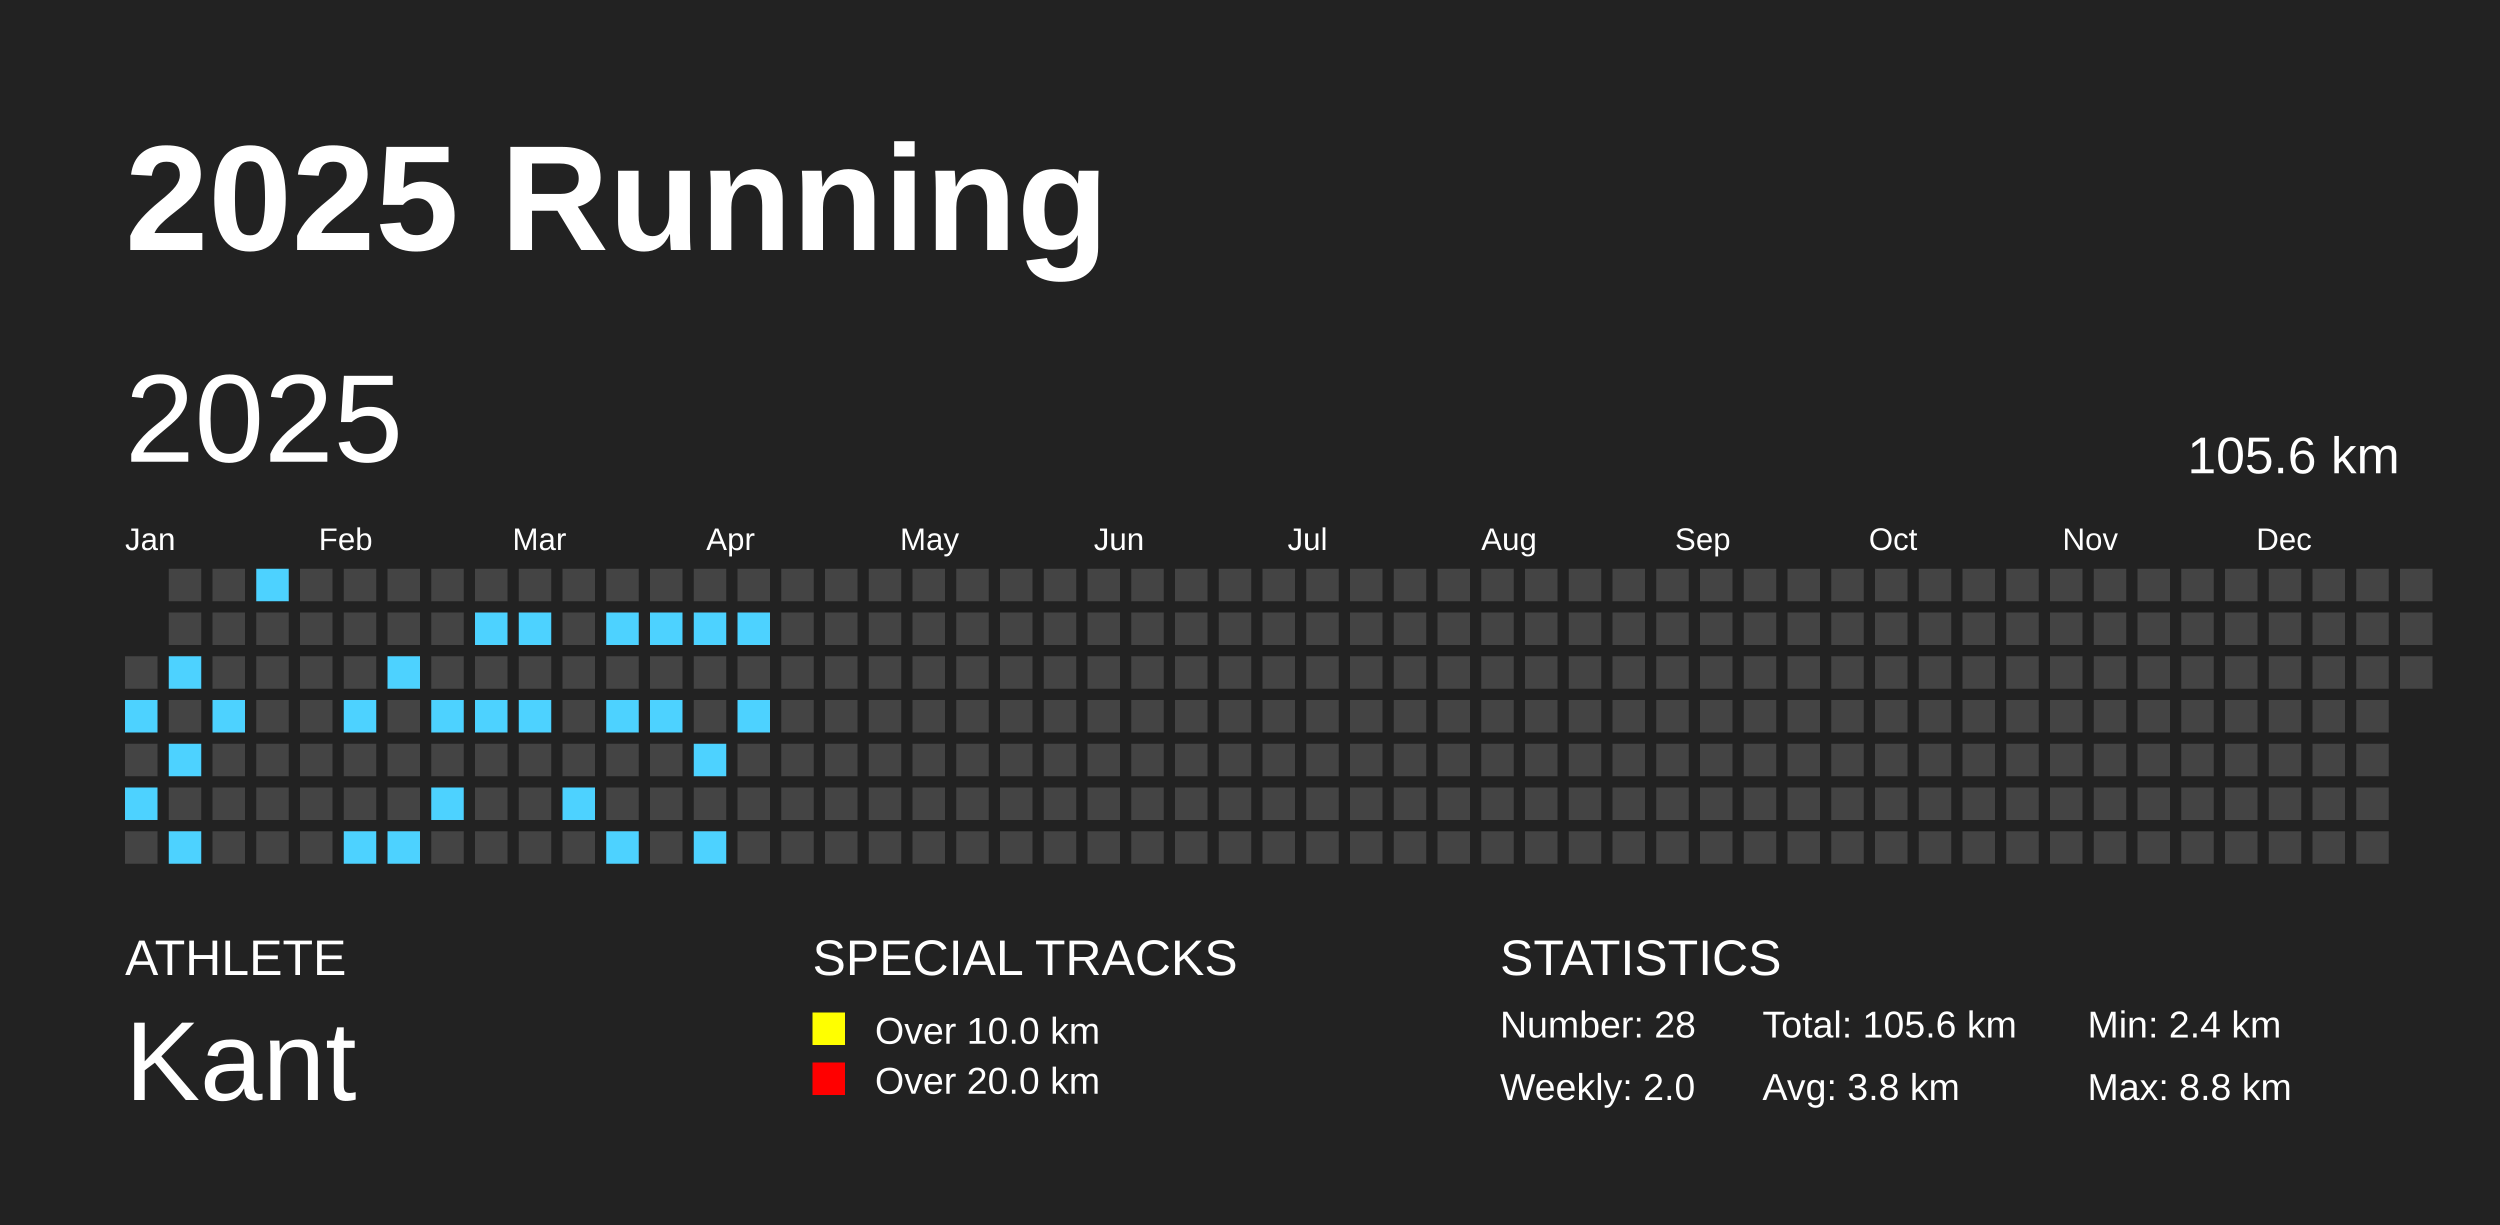
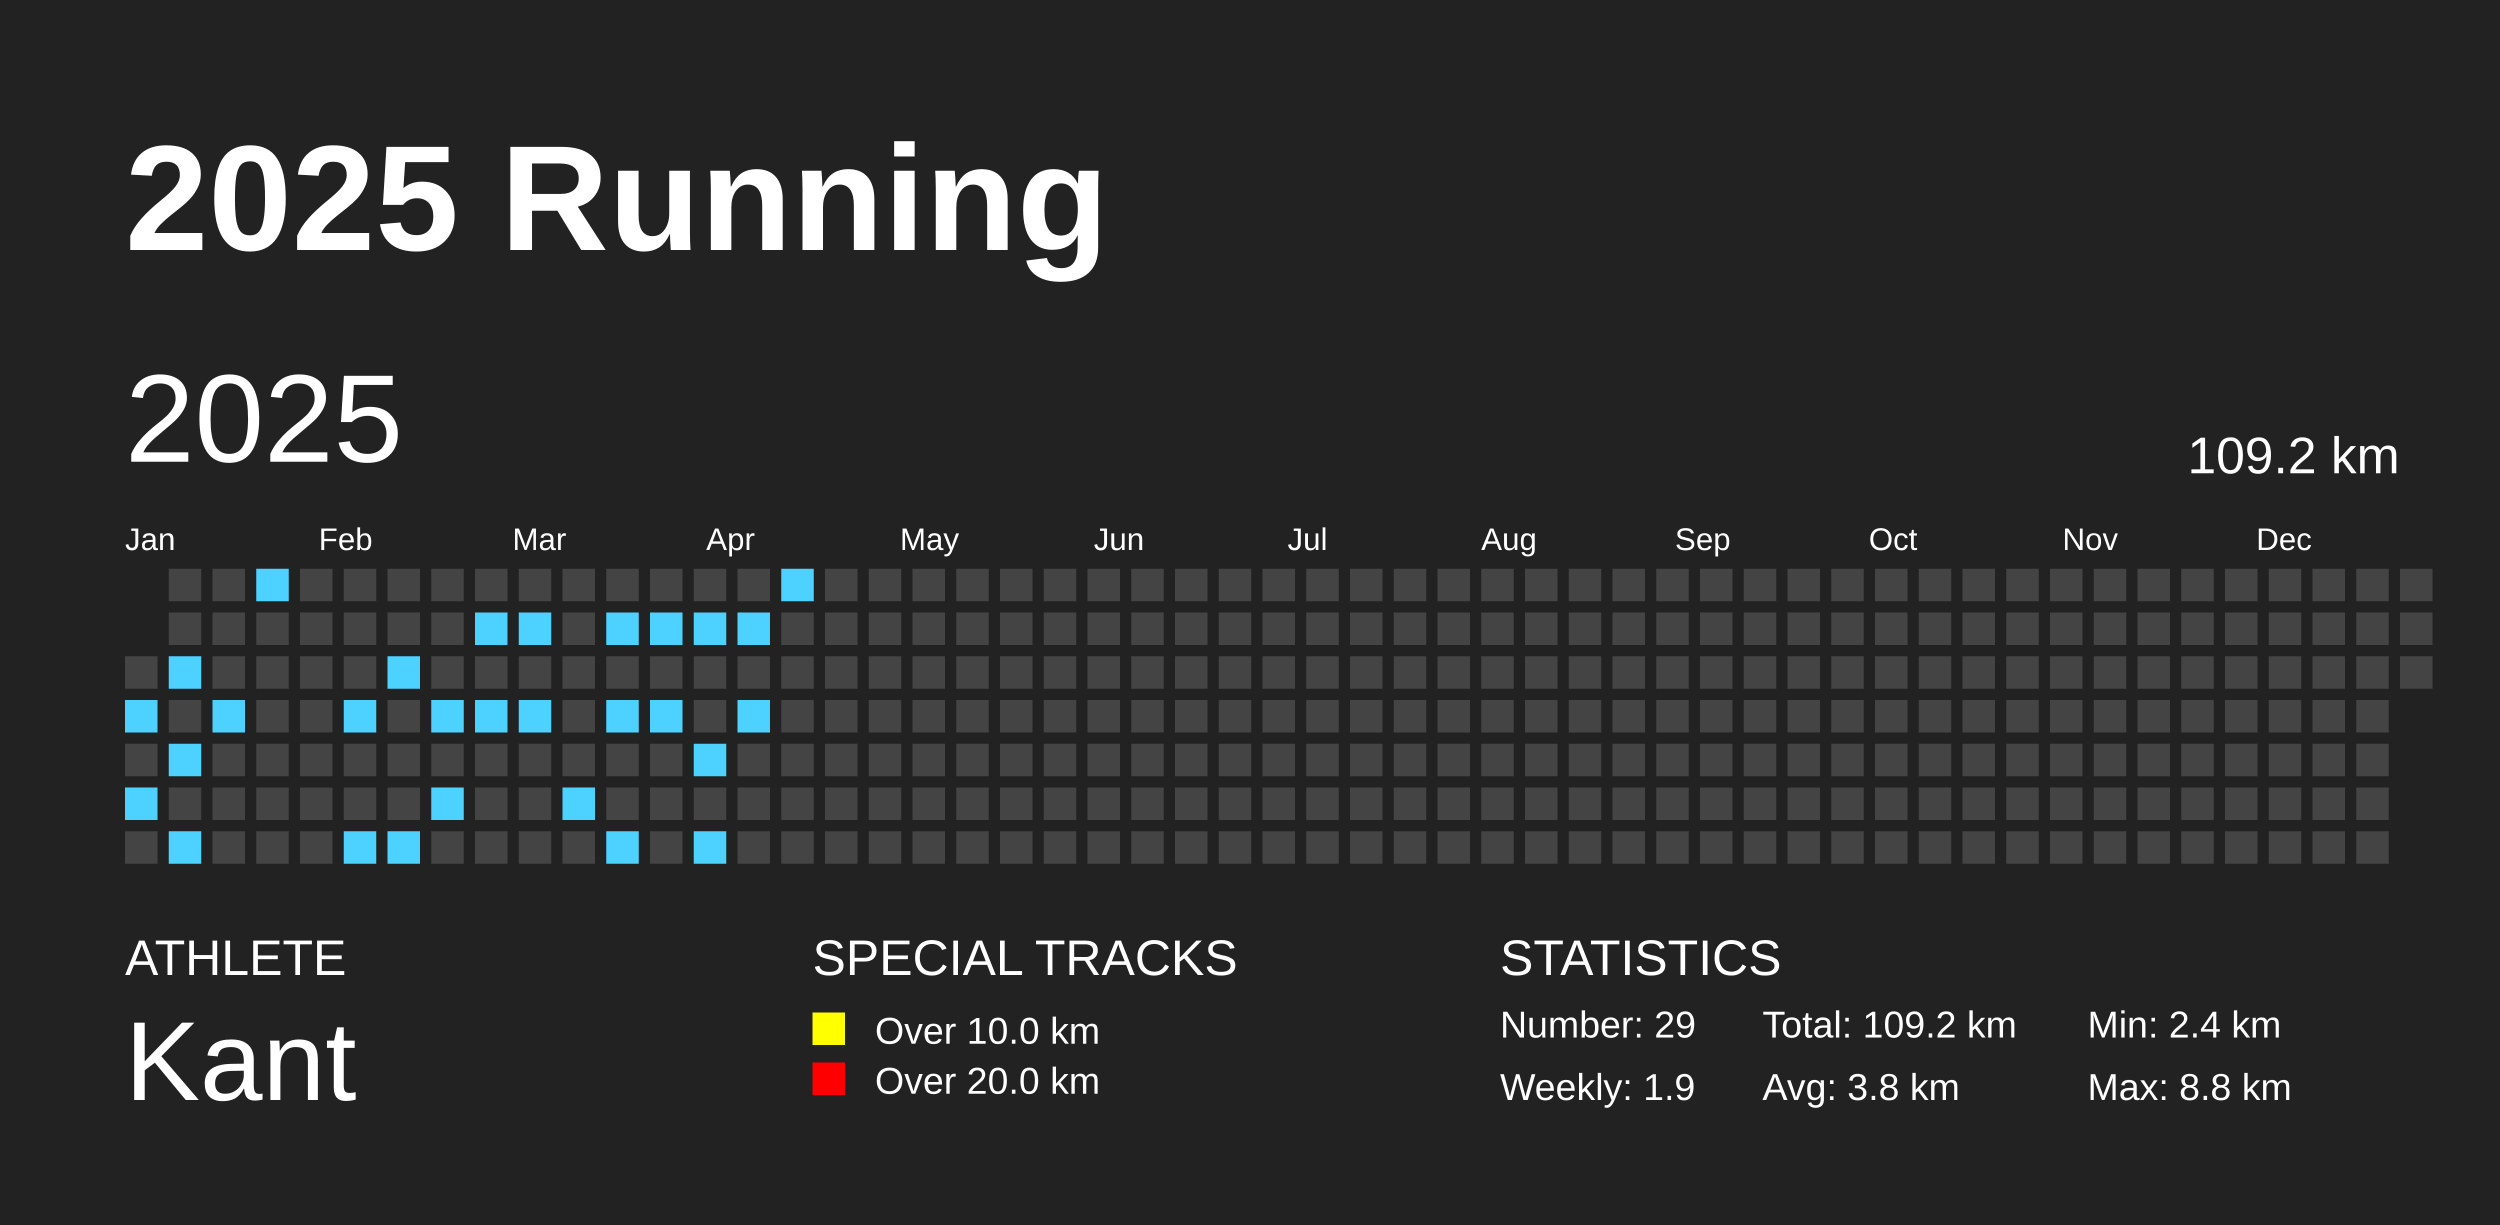
<svg xmlns="http://www.w3.org/2000/svg" baseProfile="full" height="98mm" version="1.1" viewBox="0,0,200,98" width="200mm">
  <defs />
  <rect fill="#222222" height="98" width="200" x="0" y="0" />
  <text fill="#FFFFFF" style="font-size:12px; font-family:Arial; font-weight:bold;" x="10" y="20">2025 Running</text>
  <text fill="#FFFFFF" style="font-size:4px; font-family:Arial" x="10" y="78">ATHLETE</text>
  <text fill="#FFFFFF" style="font-size:9px; font-family:Arial" x="10" y="88">Kant</text>
  <text fill="#FFFFFF" style="font-size:4px; font-family:Arial" x="65" y="78">SPECIAL TRACKS</text>
  <rect fill="yellow" height="2.6" width="2.6" x="65" y="81" />
  <text fill="#FFFFFF" style="font-size:3px; font-family:Arial" x="70" y="83.5">Over 10.0 km</text>
  <rect fill="red" height="2.6" width="2.6" x="65" y="85" />
  <text fill="#FFFFFF" style="font-size:3px; font-family:Arial" x="70" y="87.5">Over 20.0 km</text>
  <text fill="#FFFFFF" style="font-size:4px; font-family:Arial" x="120" y="78">STATISTICS</text>
-   <text fill="#FFFFFF" style="font-size:3px; font-family:Arial" x="120" y="83">Number: 28</text>
-   <text fill="#FFFFFF" style="font-size:3px; font-family:Arial" x="120" y="88">Weekly: 2.0</text>
-   <text fill="#FFFFFF" style="font-size:3px; font-family:Arial" x="141" y="83">Total: 105.6 km</text>
+   <text fill="#FFFFFF" style="font-size:3px; font-family:Arial" x="120" y="83">Number: 29</text>
+   <text fill="#FFFFFF" style="font-size:3px; font-family:Arial" x="120" y="88">Weekly: 1.9</text>
+   <text fill="#FFFFFF" style="font-size:3px; font-family:Arial" x="141" y="83">Total: 109.2 km</text>
  <text fill="#FFFFFF" style="font-size:3px; font-family:Arial" x="141" y="88">Avg: 3.8 km</text>
  <text fill="#FFFFFF" style="font-size:3px; font-family:Arial" x="167" y="83">Min: 2.4 km</text>
  <text fill="#FFFFFF" style="font-size:3px; font-family:Arial" x="167" y="88">Max: 8.8 km</text>
  <text dominant-baseline="hanging" fill="#FFFFFF" style="font-size:10.0px; font-family:Arial;" x="10" y="30">2025</text>
-   <text dominant-baseline="hanging" fill="#FFFFFF" style="font-size:4.125px; font-family:Arial;" x="175" y="35">105.6 km</text>
+   <text dominant-baseline="hanging" fill="#FFFFFF" style="font-size:4.125px; font-family:Arial;" x="175" y="35">109.2 km</text>
  <text fill="#FFFFFF" style="font-size:2.5px; font-family:Arial" x="10.0" y="44">Jan</text>
  <text fill="#FFFFFF" style="font-size:2.5px; font-family:Arial" x="25.5" y="44">Feb</text>
  <text fill="#FFFFFF" style="font-size:2.5px; font-family:Arial" x="41.0" y="44">Mar</text>
  <text fill="#FFFFFF" style="font-size:2.5px; font-family:Arial" x="56.5" y="44">Apr</text>
  <text fill="#FFFFFF" style="font-size:2.5px; font-family:Arial" x="72.0" y="44">May</text>
  <text fill="#FFFFFF" style="font-size:2.5px; font-family:Arial" x="87.5" y="44">Jun</text>
  <text fill="#FFFFFF" style="font-size:2.5px; font-family:Arial" x="103.0" y="44">Jul</text>
  <text fill="#FFFFFF" style="font-size:2.5px; font-family:Arial" x="118.5" y="44">Aug</text>
  <text fill="#FFFFFF" style="font-size:2.5px; font-family:Arial" x="134.0" y="44">Sep</text>
  <text fill="#FFFFFF" style="font-size:2.5px; font-family:Arial" x="149.5" y="44">Oct</text>
  <text fill="#FFFFFF" style="font-size:2.5px; font-family:Arial" x="165.0" y="44">Nov</text>
  <text fill="#FFFFFF" style="font-size:2.5px; font-family:Arial" x="180.5" y="44">Dec</text>
  <rect fill="#444444" height="2.6" width="2.6" x="10.0" y="52.5" />
  <rect fill="#4DD2FF" height="2.6" width="2.6" x="10.0" y="56.0" />
  <rect fill="#444444" height="2.6" width="2.6" x="10.0" y="59.5" />
  <rect fill="#4DD2FF" height="2.6" width="2.6" x="10.0" y="63.0" />
  <rect fill="#444444" height="2.6" width="2.6" x="10.0" y="66.5" />
  <rect fill="#444444" height="2.6" width="2.6" x="13.5" y="45.5" />
  <rect fill="#444444" height="2.6" width="2.6" x="13.5" y="49.0" />
  <rect fill="#4DD2FF" height="2.6" width="2.6" x="13.5" y="52.5" />
  <rect fill="#444444" height="2.6" width="2.6" x="13.5" y="56.0" />
  <rect fill="#4DD2FF" height="2.6" width="2.6" x="13.5" y="59.5" />
  <rect fill="#444444" height="2.6" width="2.6" x="13.5" y="63.0" />
  <rect fill="#4DD2FF" height="2.6" width="2.6" x="13.5" y="66.5" />
  <rect fill="#444444" height="2.6" width="2.6" x="17.0" y="45.5" />
  <rect fill="#444444" height="2.6" width="2.6" x="17.0" y="49.0" />
  <rect fill="#444444" height="2.6" width="2.6" x="17.0" y="52.5" />
  <rect fill="#4DD2FF" height="2.6" width="2.6" x="17.0" y="56.0" />
  <rect fill="#444444" height="2.6" width="2.6" x="17.0" y="59.5" />
  <rect fill="#444444" height="2.6" width="2.6" x="17.0" y="63.0" />
  <rect fill="#444444" height="2.6" width="2.6" x="17.0" y="66.5" />
  <rect fill="#4DD2FF" height="2.6" width="2.6" x="20.5" y="45.5" />
  <rect fill="#444444" height="2.6" width="2.6" x="20.5" y="49.0" />
  <rect fill="#444444" height="2.6" width="2.6" x="20.5" y="52.5" />
  <rect fill="#444444" height="2.6" width="2.6" x="20.5" y="56.0" />
  <rect fill="#444444" height="2.6" width="2.6" x="20.5" y="59.5" />
  <rect fill="#444444" height="2.6" width="2.6" x="20.5" y="63.0" />
  <rect fill="#444444" height="2.6" width="2.6" x="20.5" y="66.5" />
  <rect fill="#444444" height="2.6" width="2.6" x="24.0" y="45.5" />
  <rect fill="#444444" height="2.6" width="2.6" x="24.0" y="49.0" />
  <rect fill="#444444" height="2.6" width="2.6" x="24.0" y="52.5" />
  <rect fill="#444444" height="2.6" width="2.6" x="24.0" y="56.0" />
  <rect fill="#444444" height="2.6" width="2.6" x="24.0" y="59.5" />
  <rect fill="#444444" height="2.6" width="2.6" x="24.0" y="63.0" />
  <rect fill="#444444" height="2.6" width="2.6" x="24.0" y="66.5" />
  <rect fill="#444444" height="2.6" width="2.6" x="27.5" y="45.5" />
  <rect fill="#444444" height="2.6" width="2.6" x="27.5" y="49.0" />
  <rect fill="#444444" height="2.6" width="2.6" x="27.5" y="52.5" />
  <rect fill="#4DD2FF" height="2.6" width="2.6" x="27.5" y="56.0" />
  <rect fill="#444444" height="2.6" width="2.6" x="27.5" y="59.5" />
  <rect fill="#444444" height="2.6" width="2.6" x="27.5" y="63.0" />
  <rect fill="#4DD2FF" height="2.6" width="2.6" x="27.5" y="66.5" />
  <rect fill="#444444" height="2.6" width="2.6" x="31.0" y="45.5" />
  <rect fill="#444444" height="2.6" width="2.6" x="31.0" y="49.0" />
  <rect fill="#4DD2FF" height="2.6" width="2.6" x="31.0" y="52.5" />
  <rect fill="#444444" height="2.6" width="2.6" x="31.0" y="56.0" />
  <rect fill="#444444" height="2.6" width="2.6" x="31.0" y="59.5" />
  <rect fill="#444444" height="2.6" width="2.6" x="31.0" y="63.0" />
  <rect fill="#4DD2FF" height="2.6" width="2.6" x="31.0" y="66.5" />
  <rect fill="#444444" height="2.6" width="2.6" x="34.5" y="45.5" />
  <rect fill="#444444" height="2.6" width="2.6" x="34.5" y="49.0" />
  <rect fill="#444444" height="2.6" width="2.6" x="34.5" y="52.5" />
  <rect fill="#4DD2FF" height="2.6" width="2.6" x="34.5" y="56.0" />
  <rect fill="#444444" height="2.6" width="2.6" x="34.5" y="59.5" />
  <rect fill="#4DD2FF" height="2.6" width="2.6" x="34.5" y="63.0" />
  <rect fill="#444444" height="2.6" width="2.6" x="34.5" y="66.5" />
  <rect fill="#444444" height="2.6" width="2.6" x="38.0" y="45.5" />
  <rect fill="#4DD2FF" height="2.6" width="2.6" x="38.0" y="49.0" />
  <rect fill="#444444" height="2.6" width="2.6" x="38.0" y="52.5" />
  <rect fill="#4DD2FF" height="2.6" width="2.6" x="38.0" y="56.0" />
  <rect fill="#444444" height="2.6" width="2.6" x="38.0" y="59.5" />
  <rect fill="#444444" height="2.6" width="2.6" x="38.0" y="63.0" />
  <rect fill="#444444" height="2.6" width="2.6" x="38.0" y="66.5" />
  <rect fill="#444444" height="2.6" width="2.6" x="41.5" y="45.5" />
  <rect fill="#4DD2FF" height="2.6" width="2.6" x="41.5" y="49.0" />
  <rect fill="#444444" height="2.6" width="2.6" x="41.5" y="52.5" />
  <rect fill="#4DD2FF" height="2.6" width="2.6" x="41.5" y="56.0" />
  <rect fill="#444444" height="2.6" width="2.6" x="41.5" y="59.5" />
  <rect fill="#444444" height="2.6" width="2.6" x="41.5" y="63.0" />
  <rect fill="#444444" height="2.6" width="2.6" x="41.5" y="66.5" />
  <rect fill="#444444" height="2.6" width="2.6" x="45.0" y="45.5" />
  <rect fill="#444444" height="2.6" width="2.6" x="45.0" y="49.0" />
  <rect fill="#444444" height="2.6" width="2.6" x="45.0" y="52.5" />
  <rect fill="#444444" height="2.6" width="2.6" x="45.0" y="56.0" />
  <rect fill="#444444" height="2.6" width="2.6" x="45.0" y="59.5" />
  <rect fill="#4DD2FF" height="2.6" width="2.6" x="45.0" y="63.0" />
  <rect fill="#444444" height="2.6" width="2.6" x="45.0" y="66.5" />
  <rect fill="#444444" height="2.6" width="2.6" x="48.5" y="45.5" />
  <rect fill="#4DD2FF" height="2.6" width="2.6" x="48.5" y="49.0" />
  <rect fill="#444444" height="2.6" width="2.6" x="48.5" y="52.5" />
  <rect fill="#4DD2FF" height="2.6" width="2.6" x="48.5" y="56.0" />
  <rect fill="#444444" height="2.6" width="2.6" x="48.5" y="59.5" />
  <rect fill="#444444" height="2.6" width="2.6" x="48.5" y="63.0" />
  <rect fill="#4DD2FF" height="2.6" width="2.6" x="48.5" y="66.5" />
  <rect fill="#444444" height="2.6" width="2.6" x="52.0" y="45.5" />
  <rect fill="#4DD2FF" height="2.6" width="2.6" x="52.0" y="49.0" />
  <rect fill="#444444" height="2.6" width="2.6" x="52.0" y="52.5" />
  <rect fill="#4DD2FF" height="2.6" width="2.6" x="52.0" y="56.0" />
  <rect fill="#444444" height="2.6" width="2.6" x="52.0" y="59.5" />
  <rect fill="#444444" height="2.6" width="2.6" x="52.0" y="63.0" />
  <rect fill="#444444" height="2.6" width="2.6" x="52.0" y="66.5" />
  <rect fill="#444444" height="2.6" width="2.6" x="55.5" y="45.5" />
  <rect fill="#4DD2FF" height="2.6" width="2.6" x="55.5" y="49.0" />
  <rect fill="#444444" height="2.6" width="2.6" x="55.5" y="52.5" />
  <rect fill="#444444" height="2.6" width="2.6" x="55.5" y="56.0" />
  <rect fill="#4DD2FF" height="2.6" width="2.6" x="55.5" y="59.5" />
  <rect fill="#444444" height="2.6" width="2.6" x="55.5" y="63.0" />
  <rect fill="#4DD2FF" height="2.6" width="2.6" x="55.5" y="66.5" />
  <rect fill="#444444" height="2.6" width="2.6" x="59.0" y="45.5" />
  <rect fill="#4DD2FF" height="2.6" width="2.6" x="59.0" y="49.0" />
  <rect fill="#444444" height="2.6" width="2.6" x="59.0" y="52.5" />
  <rect fill="#4DD2FF" height="2.6" width="2.6" x="59.0" y="56.0" />
  <rect fill="#444444" height="2.6" width="2.6" x="59.0" y="59.5" />
  <rect fill="#444444" height="2.6" width="2.6" x="59.0" y="63.0" />
  <rect fill="#444444" height="2.6" width="2.6" x="59.0" y="66.5" />
-   <rect fill="#444444" height="2.6" width="2.6" x="62.5" y="45.5" />
+   <rect fill="#4DD2FF" height="2.6" width="2.6" x="62.5" y="45.5" />
  <rect fill="#444444" height="2.6" width="2.6" x="62.5" y="49.0" />
  <rect fill="#444444" height="2.6" width="2.6" x="62.5" y="52.5" />
  <rect fill="#444444" height="2.6" width="2.6" x="62.5" y="56.0" />
  <rect fill="#444444" height="2.6" width="2.6" x="62.5" y="59.5" />
  <rect fill="#444444" height="2.6" width="2.6" x="62.5" y="63.0" />
  <rect fill="#444444" height="2.6" width="2.6" x="62.5" y="66.5" />
  <rect fill="#444444" height="2.6" width="2.6" x="66.0" y="45.5" />
  <rect fill="#444444" height="2.6" width="2.6" x="66.0" y="49.0" />
  <rect fill="#444444" height="2.6" width="2.6" x="66.0" y="52.5" />
  <rect fill="#444444" height="2.6" width="2.6" x="66.0" y="56.0" />
  <rect fill="#444444" height="2.6" width="2.6" x="66.0" y="59.5" />
  <rect fill="#444444" height="2.6" width="2.6" x="66.0" y="63.0" />
  <rect fill="#444444" height="2.6" width="2.6" x="66.0" y="66.5" />
  <rect fill="#444444" height="2.6" width="2.6" x="69.5" y="45.5" />
  <rect fill="#444444" height="2.6" width="2.6" x="69.5" y="49.0" />
  <rect fill="#444444" height="2.6" width="2.6" x="69.5" y="52.5" />
  <rect fill="#444444" height="2.6" width="2.6" x="69.5" y="56.0" />
  <rect fill="#444444" height="2.6" width="2.6" x="69.5" y="59.5" />
  <rect fill="#444444" height="2.6" width="2.6" x="69.5" y="63.0" />
  <rect fill="#444444" height="2.6" width="2.6" x="69.5" y="66.5" />
  <rect fill="#444444" height="2.6" width="2.6" x="73.0" y="45.5" />
  <rect fill="#444444" height="2.6" width="2.6" x="73.0" y="49.0" />
  <rect fill="#444444" height="2.6" width="2.6" x="73.0" y="52.5" />
  <rect fill="#444444" height="2.6" width="2.6" x="73.0" y="56.0" />
  <rect fill="#444444" height="2.6" width="2.6" x="73.0" y="59.5" />
  <rect fill="#444444" height="2.6" width="2.6" x="73.0" y="63.0" />
  <rect fill="#444444" height="2.6" width="2.6" x="73.0" y="66.5" />
  <rect fill="#444444" height="2.6" width="2.6" x="76.5" y="45.5" />
  <rect fill="#444444" height="2.6" width="2.6" x="76.5" y="49.0" />
  <rect fill="#444444" height="2.6" width="2.6" x="76.5" y="52.5" />
  <rect fill="#444444" height="2.6" width="2.6" x="76.5" y="56.0" />
  <rect fill="#444444" height="2.6" width="2.6" x="76.5" y="59.5" />
  <rect fill="#444444" height="2.6" width="2.6" x="76.5" y="63.0" />
  <rect fill="#444444" height="2.6" width="2.6" x="76.5" y="66.5" />
  <rect fill="#444444" height="2.6" width="2.6" x="80.0" y="45.5" />
  <rect fill="#444444" height="2.6" width="2.6" x="80.0" y="49.0" />
  <rect fill="#444444" height="2.6" width="2.6" x="80.0" y="52.5" />
  <rect fill="#444444" height="2.6" width="2.6" x="80.0" y="56.0" />
  <rect fill="#444444" height="2.6" width="2.6" x="80.0" y="59.5" />
  <rect fill="#444444" height="2.6" width="2.6" x="80.0" y="63.0" />
  <rect fill="#444444" height="2.6" width="2.6" x="80.0" y="66.5" />
  <rect fill="#444444" height="2.6" width="2.6" x="83.5" y="45.5" />
  <rect fill="#444444" height="2.6" width="2.6" x="83.5" y="49.0" />
  <rect fill="#444444" height="2.6" width="2.6" x="83.5" y="52.5" />
  <rect fill="#444444" height="2.6" width="2.6" x="83.5" y="56.0" />
  <rect fill="#444444" height="2.6" width="2.6" x="83.5" y="59.5" />
  <rect fill="#444444" height="2.6" width="2.6" x="83.5" y="63.0" />
  <rect fill="#444444" height="2.6" width="2.6" x="83.5" y="66.5" />
  <rect fill="#444444" height="2.6" width="2.6" x="87.0" y="45.5" />
  <rect fill="#444444" height="2.6" width="2.6" x="87.0" y="49.0" />
  <rect fill="#444444" height="2.6" width="2.6" x="87.0" y="52.5" />
  <rect fill="#444444" height="2.6" width="2.6" x="87.0" y="56.0" />
  <rect fill="#444444" height="2.6" width="2.6" x="87.0" y="59.5" />
  <rect fill="#444444" height="2.6" width="2.6" x="87.0" y="63.0" />
  <rect fill="#444444" height="2.6" width="2.6" x="87.0" y="66.5" />
  <rect fill="#444444" height="2.6" width="2.6" x="90.5" y="45.5" />
  <rect fill="#444444" height="2.6" width="2.6" x="90.5" y="49.0" />
  <rect fill="#444444" height="2.6" width="2.6" x="90.5" y="52.5" />
  <rect fill="#444444" height="2.6" width="2.6" x="90.5" y="56.0" />
  <rect fill="#444444" height="2.6" width="2.6" x="90.5" y="59.5" />
  <rect fill="#444444" height="2.6" width="2.6" x="90.5" y="63.0" />
  <rect fill="#444444" height="2.6" width="2.6" x="90.5" y="66.5" />
  <rect fill="#444444" height="2.6" width="2.6" x="94.0" y="45.5" />
  <rect fill="#444444" height="2.6" width="2.6" x="94.0" y="49.0" />
  <rect fill="#444444" height="2.6" width="2.6" x="94.0" y="52.5" />
  <rect fill="#444444" height="2.6" width="2.6" x="94.0" y="56.0" />
  <rect fill="#444444" height="2.6" width="2.6" x="94.0" y="59.5" />
  <rect fill="#444444" height="2.6" width="2.6" x="94.0" y="63.0" />
  <rect fill="#444444" height="2.6" width="2.6" x="94.0" y="66.5" />
  <rect fill="#444444" height="2.6" width="2.6" x="97.5" y="45.5" />
  <rect fill="#444444" height="2.6" width="2.6" x="97.5" y="49.0" />
  <rect fill="#444444" height="2.6" width="2.6" x="97.5" y="52.5" />
  <rect fill="#444444" height="2.6" width="2.6" x="97.5" y="56.0" />
  <rect fill="#444444" height="2.6" width="2.6" x="97.5" y="59.5" />
  <rect fill="#444444" height="2.6" width="2.6" x="97.5" y="63.0" />
  <rect fill="#444444" height="2.6" width="2.6" x="97.5" y="66.5" />
  <rect fill="#444444" height="2.6" width="2.6" x="101.0" y="45.5" />
  <rect fill="#444444" height="2.6" width="2.6" x="101.0" y="49.0" />
  <rect fill="#444444" height="2.6" width="2.6" x="101.0" y="52.5" />
  <rect fill="#444444" height="2.6" width="2.6" x="101.0" y="56.0" />
  <rect fill="#444444" height="2.6" width="2.6" x="101.0" y="59.5" />
  <rect fill="#444444" height="2.6" width="2.6" x="101.0" y="63.0" />
  <rect fill="#444444" height="2.6" width="2.6" x="101.0" y="66.5" />
  <rect fill="#444444" height="2.6" width="2.6" x="104.5" y="45.5" />
  <rect fill="#444444" height="2.6" width="2.6" x="104.5" y="49.0" />
  <rect fill="#444444" height="2.6" width="2.6" x="104.5" y="52.5" />
  <rect fill="#444444" height="2.6" width="2.6" x="104.5" y="56.0" />
  <rect fill="#444444" height="2.6" width="2.6" x="104.5" y="59.5" />
  <rect fill="#444444" height="2.6" width="2.6" x="104.5" y="63.0" />
  <rect fill="#444444" height="2.6" width="2.6" x="104.5" y="66.5" />
  <rect fill="#444444" height="2.6" width="2.6" x="108.0" y="45.5" />
  <rect fill="#444444" height="2.6" width="2.6" x="108.0" y="49.0" />
  <rect fill="#444444" height="2.6" width="2.6" x="108.0" y="52.5" />
  <rect fill="#444444" height="2.6" width="2.6" x="108.0" y="56.0" />
  <rect fill="#444444" height="2.6" width="2.6" x="108.0" y="59.5" />
  <rect fill="#444444" height="2.6" width="2.6" x="108.0" y="63.0" />
  <rect fill="#444444" height="2.6" width="2.6" x="108.0" y="66.5" />
  <rect fill="#444444" height="2.6" width="2.6" x="111.5" y="45.5" />
  <rect fill="#444444" height="2.6" width="2.6" x="111.5" y="49.0" />
  <rect fill="#444444" height="2.6" width="2.6" x="111.5" y="52.5" />
  <rect fill="#444444" height="2.6" width="2.6" x="111.5" y="56.0" />
  <rect fill="#444444" height="2.6" width="2.6" x="111.5" y="59.5" />
  <rect fill="#444444" height="2.6" width="2.6" x="111.5" y="63.0" />
  <rect fill="#444444" height="2.6" width="2.6" x="111.5" y="66.5" />
  <rect fill="#444444" height="2.6" width="2.6" x="115.0" y="45.5" />
  <rect fill="#444444" height="2.6" width="2.6" x="115.0" y="49.0" />
  <rect fill="#444444" height="2.6" width="2.6" x="115.0" y="52.5" />
  <rect fill="#444444" height="2.6" width="2.6" x="115.0" y="56.0" />
  <rect fill="#444444" height="2.6" width="2.6" x="115.0" y="59.5" />
  <rect fill="#444444" height="2.6" width="2.6" x="115.0" y="63.0" />
  <rect fill="#444444" height="2.6" width="2.6" x="115.0" y="66.5" />
  <rect fill="#444444" height="2.6" width="2.6" x="118.5" y="45.5" />
  <rect fill="#444444" height="2.6" width="2.6" x="118.5" y="49.0" />
  <rect fill="#444444" height="2.6" width="2.6" x="118.5" y="52.5" />
  <rect fill="#444444" height="2.6" width="2.6" x="118.5" y="56.0" />
  <rect fill="#444444" height="2.6" width="2.6" x="118.5" y="59.5" />
  <rect fill="#444444" height="2.6" width="2.6" x="118.5" y="63.0" />
  <rect fill="#444444" height="2.6" width="2.6" x="118.5" y="66.5" />
  <rect fill="#444444" height="2.6" width="2.6" x="122.0" y="45.5" />
  <rect fill="#444444" height="2.6" width="2.6" x="122.0" y="49.0" />
  <rect fill="#444444" height="2.6" width="2.6" x="122.0" y="52.5" />
  <rect fill="#444444" height="2.6" width="2.6" x="122.0" y="56.0" />
  <rect fill="#444444" height="2.6" width="2.6" x="122.0" y="59.5" />
  <rect fill="#444444" height="2.6" width="2.6" x="122.0" y="63.0" />
  <rect fill="#444444" height="2.6" width="2.6" x="122.0" y="66.5" />
  <rect fill="#444444" height="2.6" width="2.6" x="125.5" y="45.5" />
  <rect fill="#444444" height="2.6" width="2.6" x="125.5" y="49.0" />
  <rect fill="#444444" height="2.6" width="2.6" x="125.5" y="52.5" />
  <rect fill="#444444" height="2.6" width="2.6" x="125.5" y="56.0" />
  <rect fill="#444444" height="2.6" width="2.6" x="125.5" y="59.5" />
  <rect fill="#444444" height="2.6" width="2.6" x="125.5" y="63.0" />
  <rect fill="#444444" height="2.6" width="2.6" x="125.5" y="66.5" />
  <rect fill="#444444" height="2.6" width="2.6" x="129.0" y="45.5" />
  <rect fill="#444444" height="2.6" width="2.6" x="129.0" y="49.0" />
  <rect fill="#444444" height="2.6" width="2.6" x="129.0" y="52.5" />
  <rect fill="#444444" height="2.6" width="2.6" x="129.0" y="56.0" />
  <rect fill="#444444" height="2.6" width="2.6" x="129.0" y="59.5" />
  <rect fill="#444444" height="2.6" width="2.6" x="129.0" y="63.0" />
  <rect fill="#444444" height="2.6" width="2.6" x="129.0" y="66.5" />
  <rect fill="#444444" height="2.6" width="2.6" x="132.5" y="45.5" />
  <rect fill="#444444" height="2.6" width="2.6" x="132.5" y="49.0" />
  <rect fill="#444444" height="2.6" width="2.6" x="132.5" y="52.5" />
  <rect fill="#444444" height="2.6" width="2.6" x="132.5" y="56.0" />
  <rect fill="#444444" height="2.6" width="2.6" x="132.5" y="59.5" />
  <rect fill="#444444" height="2.6" width="2.6" x="132.5" y="63.0" />
  <rect fill="#444444" height="2.6" width="2.6" x="132.5" y="66.5" />
  <rect fill="#444444" height="2.6" width="2.6" x="136.0" y="45.5" />
  <rect fill="#444444" height="2.6" width="2.6" x="136.0" y="49.0" />
  <rect fill="#444444" height="2.6" width="2.6" x="136.0" y="52.5" />
  <rect fill="#444444" height="2.6" width="2.6" x="136.0" y="56.0" />
  <rect fill="#444444" height="2.6" width="2.6" x="136.0" y="59.5" />
  <rect fill="#444444" height="2.6" width="2.6" x="136.0" y="63.0" />
  <rect fill="#444444" height="2.6" width="2.6" x="136.0" y="66.5" />
  <rect fill="#444444" height="2.6" width="2.6" x="139.5" y="45.5" />
  <rect fill="#444444" height="2.6" width="2.6" x="139.5" y="49.0" />
  <rect fill="#444444" height="2.6" width="2.6" x="139.5" y="52.5" />
  <rect fill="#444444" height="2.6" width="2.6" x="139.5" y="56.0" />
  <rect fill="#444444" height="2.6" width="2.6" x="139.5" y="59.5" />
  <rect fill="#444444" height="2.6" width="2.6" x="139.5" y="63.0" />
  <rect fill="#444444" height="2.6" width="2.6" x="139.5" y="66.5" />
  <rect fill="#444444" height="2.6" width="2.6" x="143.0" y="45.5" />
  <rect fill="#444444" height="2.6" width="2.6" x="143.0" y="49.0" />
  <rect fill="#444444" height="2.6" width="2.6" x="143.0" y="52.5" />
  <rect fill="#444444" height="2.6" width="2.6" x="143.0" y="56.0" />
  <rect fill="#444444" height="2.6" width="2.6" x="143.0" y="59.5" />
  <rect fill="#444444" height="2.6" width="2.6" x="143.0" y="63.0" />
  <rect fill="#444444" height="2.6" width="2.6" x="143.0" y="66.5" />
  <rect fill="#444444" height="2.6" width="2.6" x="146.5" y="45.5" />
  <rect fill="#444444" height="2.6" width="2.6" x="146.5" y="49.0" />
  <rect fill="#444444" height="2.6" width="2.6" x="146.5" y="52.5" />
  <rect fill="#444444" height="2.6" width="2.6" x="146.5" y="56.0" />
  <rect fill="#444444" height="2.6" width="2.6" x="146.5" y="59.5" />
  <rect fill="#444444" height="2.6" width="2.6" x="146.5" y="63.0" />
  <rect fill="#444444" height="2.6" width="2.6" x="146.5" y="66.5" />
  <rect fill="#444444" height="2.6" width="2.6" x="150.0" y="45.5" />
  <rect fill="#444444" height="2.6" width="2.6" x="150.0" y="49.0" />
  <rect fill="#444444" height="2.6" width="2.6" x="150.0" y="52.5" />
  <rect fill="#444444" height="2.6" width="2.6" x="150.0" y="56.0" />
  <rect fill="#444444" height="2.6" width="2.6" x="150.0" y="59.5" />
  <rect fill="#444444" height="2.6" width="2.6" x="150.0" y="63.0" />
  <rect fill="#444444" height="2.6" width="2.6" x="150.0" y="66.5" />
  <rect fill="#444444" height="2.6" width="2.6" x="153.5" y="45.5" />
  <rect fill="#444444" height="2.6" width="2.6" x="153.5" y="49.0" />
  <rect fill="#444444" height="2.6" width="2.6" x="153.5" y="52.5" />
  <rect fill="#444444" height="2.6" width="2.6" x="153.5" y="56.0" />
  <rect fill="#444444" height="2.6" width="2.6" x="153.5" y="59.5" />
  <rect fill="#444444" height="2.6" width="2.6" x="153.5" y="63.0" />
  <rect fill="#444444" height="2.6" width="2.6" x="153.5" y="66.5" />
  <rect fill="#444444" height="2.6" width="2.6" x="157.0" y="45.5" />
  <rect fill="#444444" height="2.6" width="2.6" x="157.0" y="49.0" />
  <rect fill="#444444" height="2.6" width="2.6" x="157.0" y="52.5" />
  <rect fill="#444444" height="2.6" width="2.6" x="157.0" y="56.0" />
  <rect fill="#444444" height="2.6" width="2.6" x="157.0" y="59.5" />
  <rect fill="#444444" height="2.6" width="2.6" x="157.0" y="63.0" />
  <rect fill="#444444" height="2.6" width="2.6" x="157.0" y="66.5" />
  <rect fill="#444444" height="2.6" width="2.6" x="160.5" y="45.5" />
  <rect fill="#444444" height="2.6" width="2.6" x="160.5" y="49.0" />
  <rect fill="#444444" height="2.6" width="2.6" x="160.5" y="52.5" />
  <rect fill="#444444" height="2.6" width="2.6" x="160.5" y="56.0" />
  <rect fill="#444444" height="2.6" width="2.6" x="160.5" y="59.5" />
  <rect fill="#444444" height="2.6" width="2.6" x="160.5" y="63.0" />
  <rect fill="#444444" height="2.6" width="2.6" x="160.5" y="66.5" />
  <rect fill="#444444" height="2.6" width="2.6" x="164.0" y="45.5" />
  <rect fill="#444444" height="2.6" width="2.6" x="164.0" y="49.0" />
  <rect fill="#444444" height="2.6" width="2.6" x="164.0" y="52.5" />
  <rect fill="#444444" height="2.6" width="2.6" x="164.0" y="56.0" />
  <rect fill="#444444" height="2.6" width="2.6" x="164.0" y="59.5" />
  <rect fill="#444444" height="2.6" width="2.6" x="164.0" y="63.0" />
  <rect fill="#444444" height="2.6" width="2.6" x="164.0" y="66.5" />
  <rect fill="#444444" height="2.6" width="2.6" x="167.5" y="45.5" />
  <rect fill="#444444" height="2.6" width="2.6" x="167.5" y="49.0" />
  <rect fill="#444444" height="2.6" width="2.6" x="167.5" y="52.5" />
  <rect fill="#444444" height="2.6" width="2.6" x="167.5" y="56.0" />
  <rect fill="#444444" height="2.6" width="2.6" x="167.5" y="59.5" />
  <rect fill="#444444" height="2.6" width="2.6" x="167.5" y="63.0" />
  <rect fill="#444444" height="2.6" width="2.6" x="167.5" y="66.5" />
  <rect fill="#444444" height="2.6" width="2.6" x="171.0" y="45.5" />
  <rect fill="#444444" height="2.6" width="2.6" x="171.0" y="49.0" />
  <rect fill="#444444" height="2.6" width="2.6" x="171.0" y="52.5" />
  <rect fill="#444444" height="2.6" width="2.6" x="171.0" y="56.0" />
  <rect fill="#444444" height="2.6" width="2.6" x="171.0" y="59.5" />
  <rect fill="#444444" height="2.6" width="2.6" x="171.0" y="63.0" />
  <rect fill="#444444" height="2.6" width="2.6" x="171.0" y="66.5" />
  <rect fill="#444444" height="2.6" width="2.6" x="174.5" y="45.5" />
  <rect fill="#444444" height="2.6" width="2.6" x="174.5" y="49.0" />
  <rect fill="#444444" height="2.6" width="2.6" x="174.5" y="52.5" />
  <rect fill="#444444" height="2.6" width="2.6" x="174.5" y="56.0" />
  <rect fill="#444444" height="2.6" width="2.6" x="174.5" y="59.5" />
  <rect fill="#444444" height="2.6" width="2.6" x="174.5" y="63.0" />
  <rect fill="#444444" height="2.6" width="2.6" x="174.5" y="66.5" />
  <rect fill="#444444" height="2.6" width="2.6" x="178.0" y="45.5" />
  <rect fill="#444444" height="2.6" width="2.6" x="178.0" y="49.0" />
  <rect fill="#444444" height="2.6" width="2.6" x="178.0" y="52.5" />
  <rect fill="#444444" height="2.6" width="2.6" x="178.0" y="56.0" />
  <rect fill="#444444" height="2.6" width="2.6" x="178.0" y="59.5" />
  <rect fill="#444444" height="2.6" width="2.6" x="178.0" y="63.0" />
  <rect fill="#444444" height="2.6" width="2.6" x="178.0" y="66.5" />
  <rect fill="#444444" height="2.6" width="2.6" x="181.5" y="45.5" />
  <rect fill="#444444" height="2.6" width="2.6" x="181.5" y="49.0" />
  <rect fill="#444444" height="2.6" width="2.6" x="181.5" y="52.5" />
  <rect fill="#444444" height="2.6" width="2.6" x="181.5" y="56.0" />
  <rect fill="#444444" height="2.6" width="2.6" x="181.5" y="59.5" />
  <rect fill="#444444" height="2.6" width="2.6" x="181.5" y="63.0" />
  <rect fill="#444444" height="2.6" width="2.6" x="181.5" y="66.5" />
  <rect fill="#444444" height="2.6" width="2.6" x="185.0" y="45.5" />
  <rect fill="#444444" height="2.6" width="2.6" x="185.0" y="49.0" />
  <rect fill="#444444" height="2.6" width="2.6" x="185.0" y="52.5" />
  <rect fill="#444444" height="2.6" width="2.6" x="185.0" y="56.0" />
  <rect fill="#444444" height="2.6" width="2.6" x="185.0" y="59.5" />
  <rect fill="#444444" height="2.6" width="2.6" x="185.0" y="63.0" />
  <rect fill="#444444" height="2.6" width="2.6" x="185.0" y="66.5" />
  <rect fill="#444444" height="2.6" width="2.6" x="188.5" y="45.5" />
  <rect fill="#444444" height="2.6" width="2.6" x="188.5" y="49.0" />
  <rect fill="#444444" height="2.6" width="2.6" x="188.5" y="52.5" />
  <rect fill="#444444" height="2.6" width="2.6" x="188.5" y="56.0" />
  <rect fill="#444444" height="2.6" width="2.6" x="188.5" y="59.5" />
  <rect fill="#444444" height="2.6" width="2.6" x="188.5" y="63.0" />
  <rect fill="#444444" height="2.6" width="2.6" x="188.5" y="66.5" />
  <rect fill="#444444" height="2.6" width="2.6" x="192.0" y="45.5" />
  <rect fill="#444444" height="2.6" width="2.6" x="192.0" y="49.0" />
  <rect fill="#444444" height="2.6" width="2.6" x="192.0" y="52.5" />
</svg>
